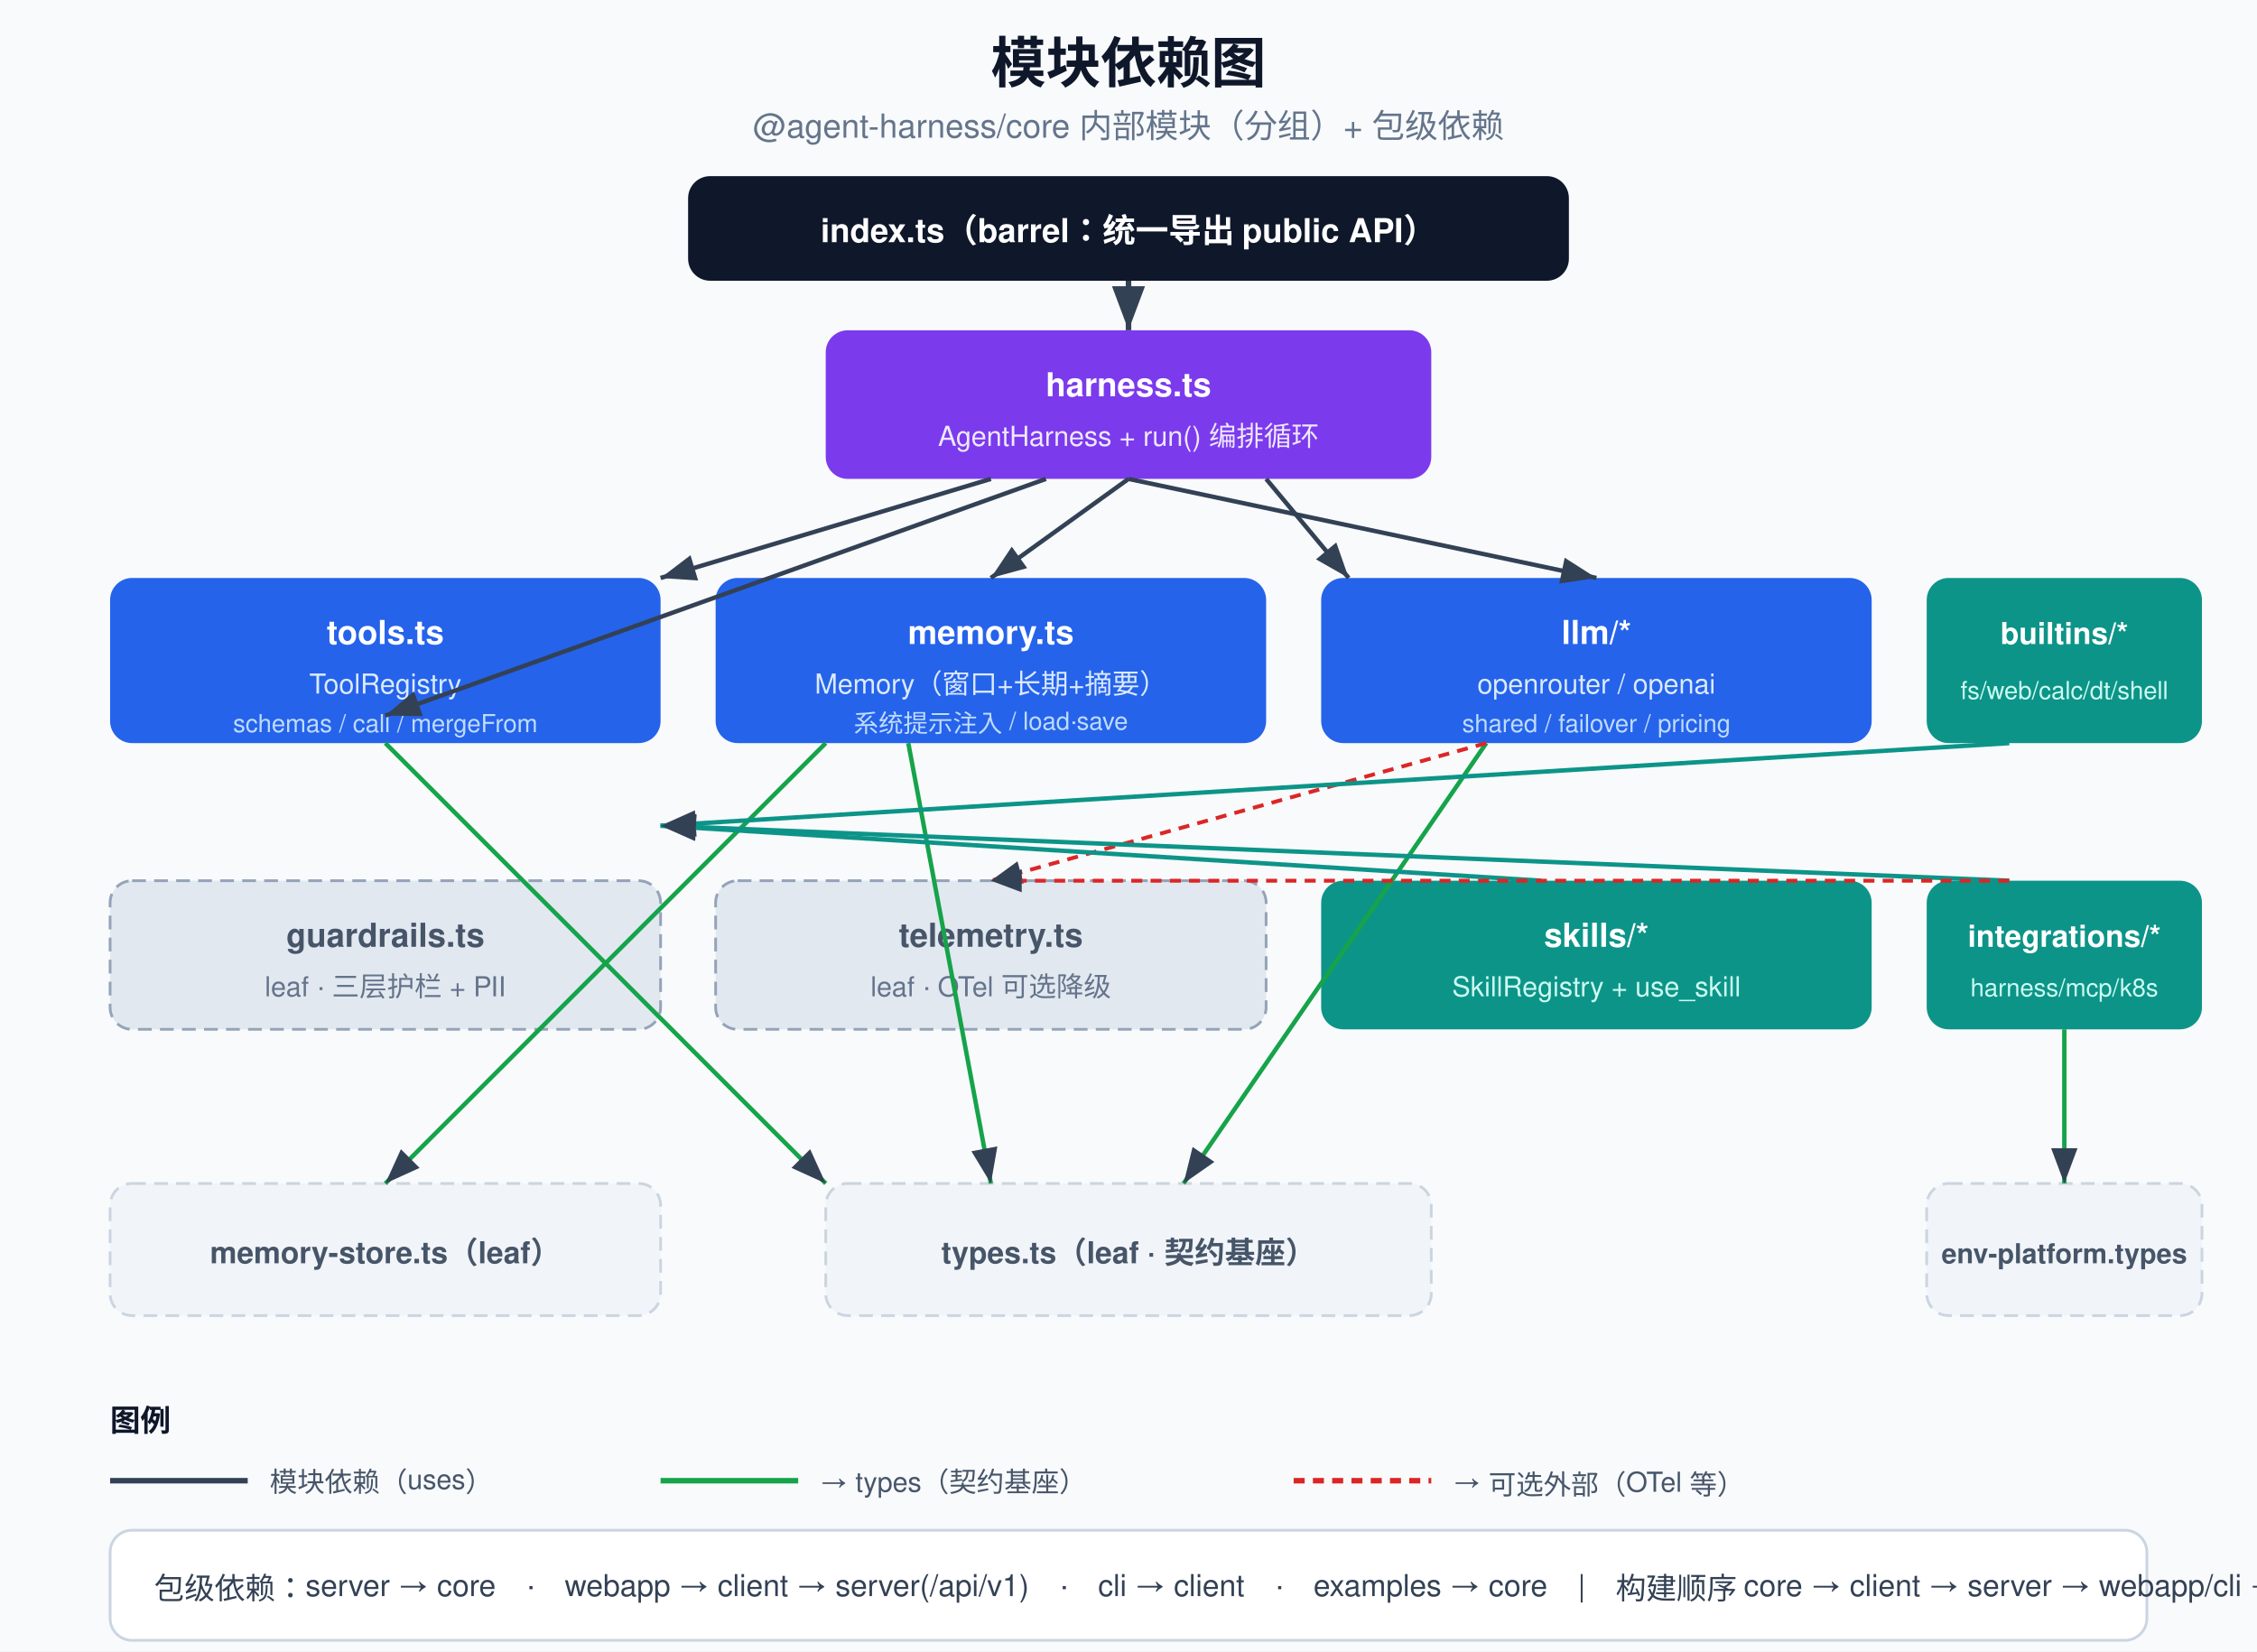
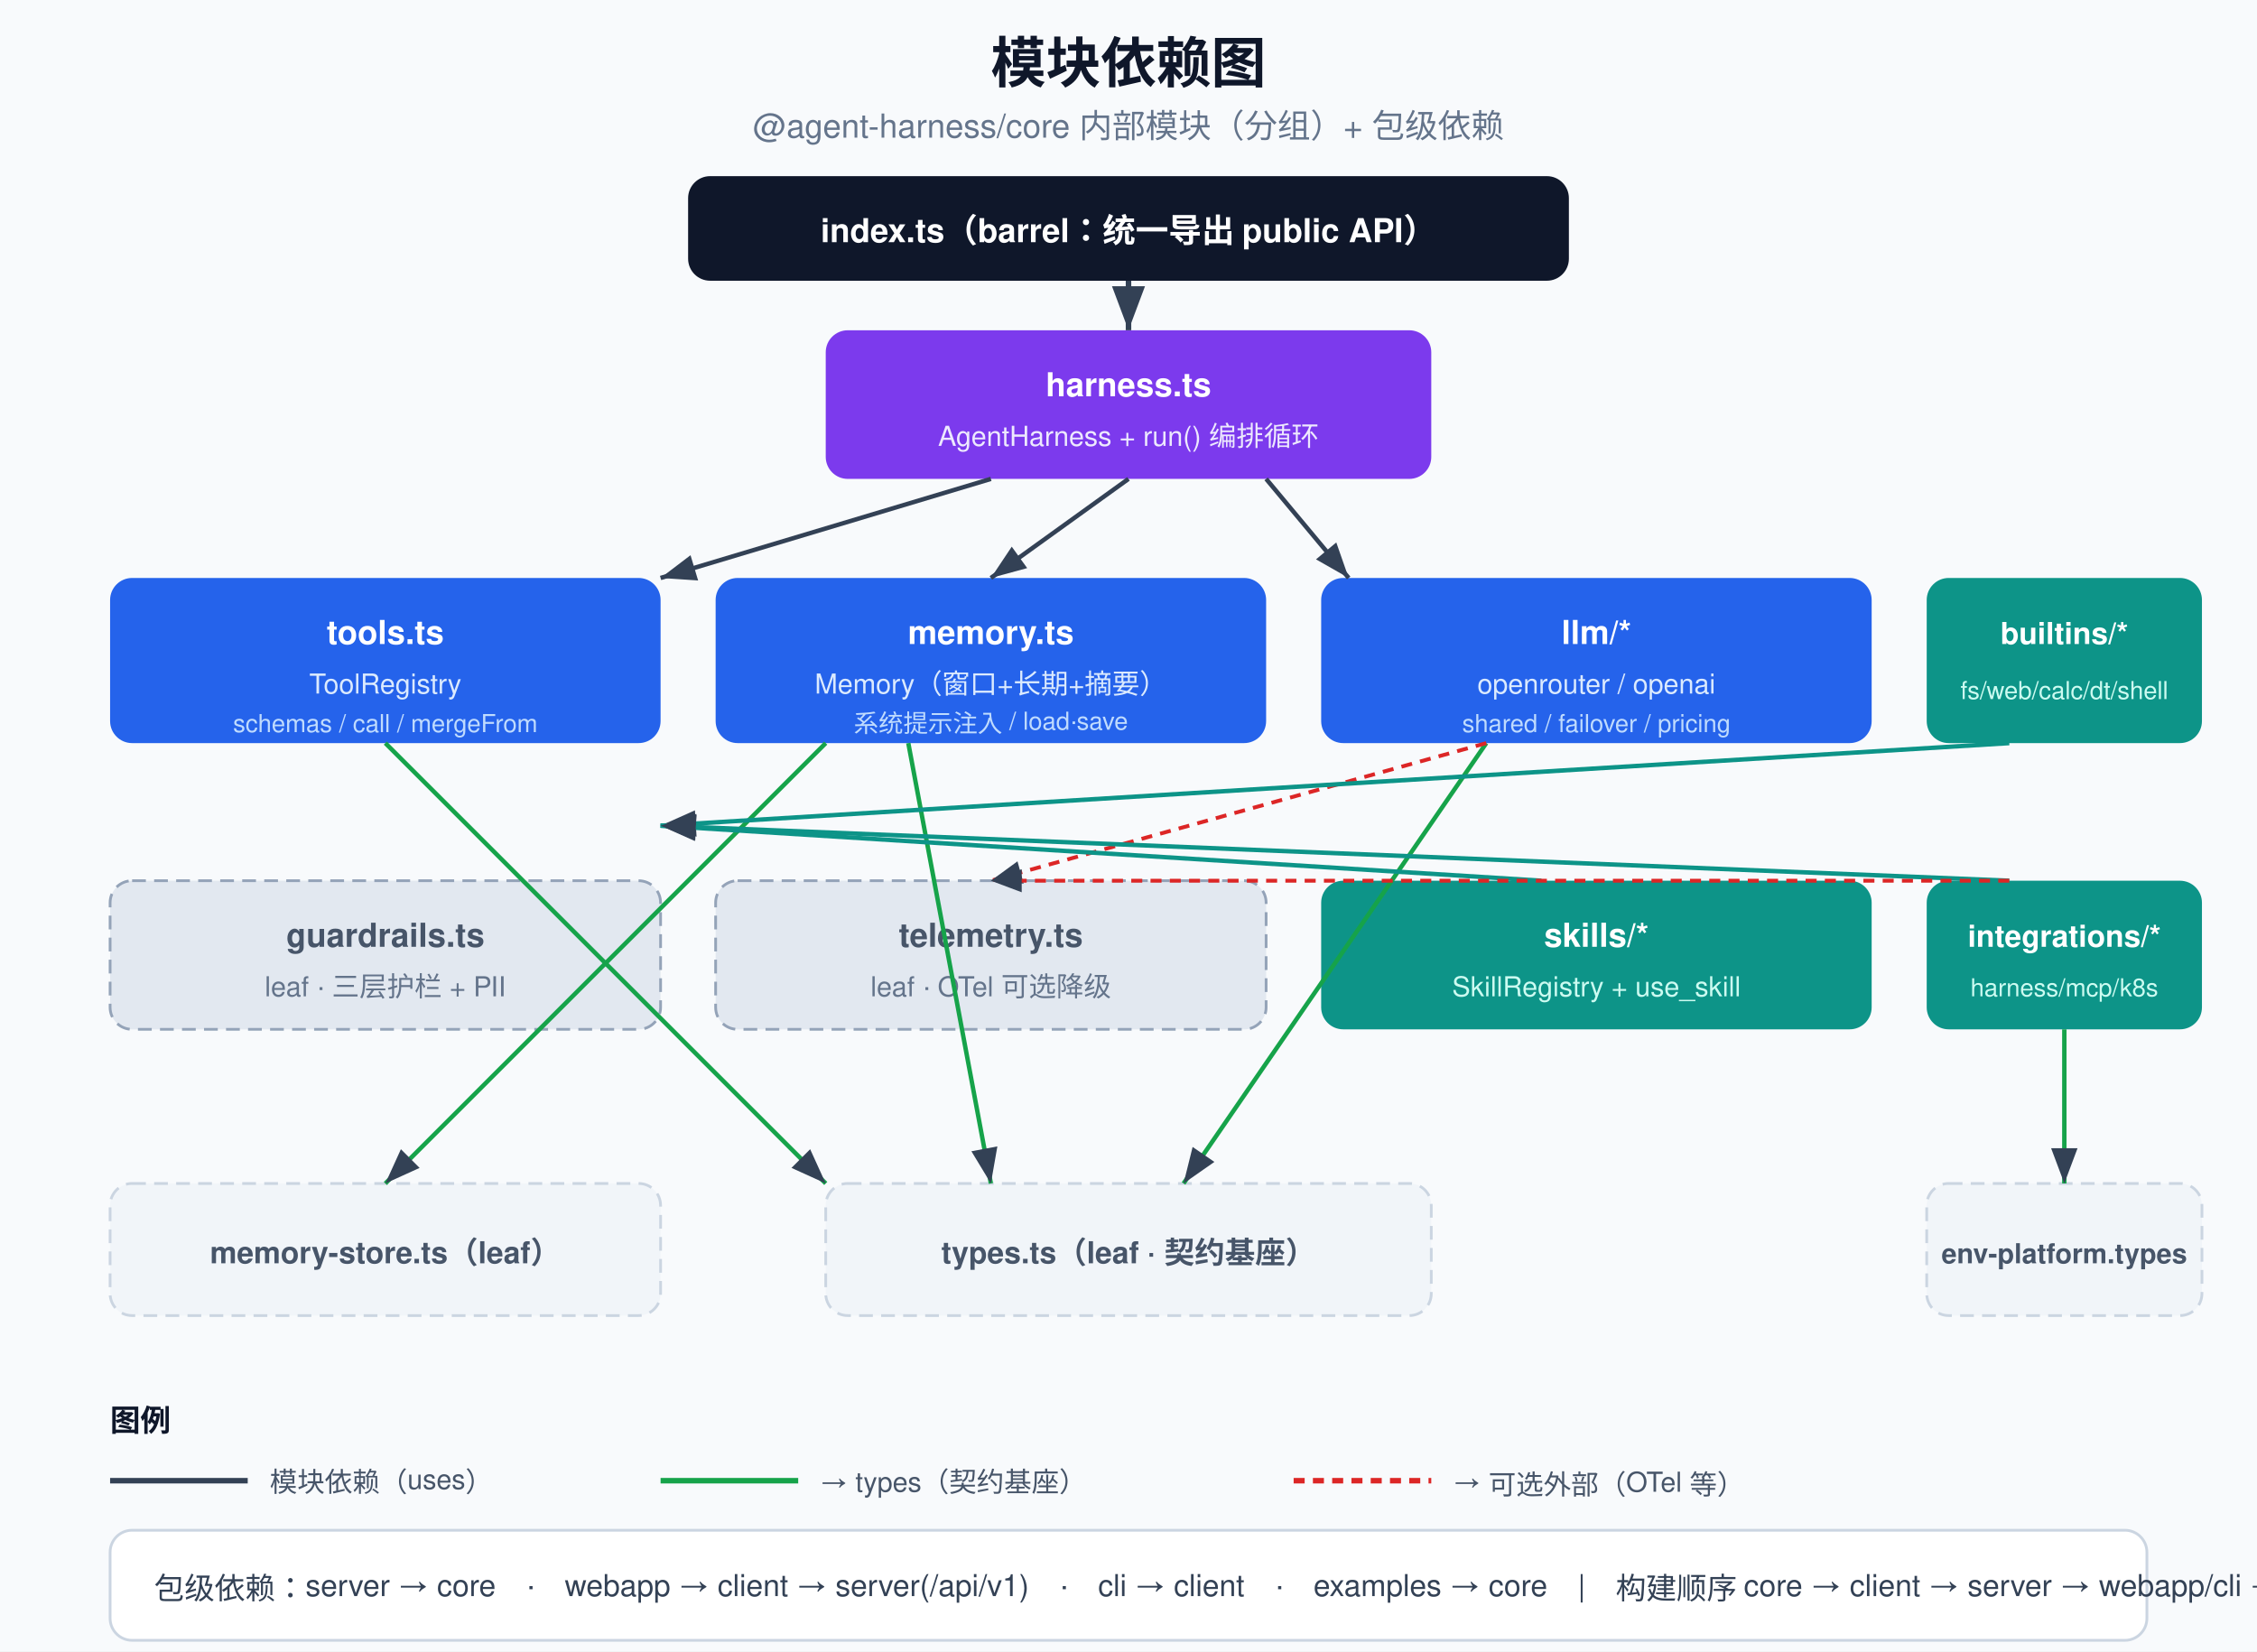
<svg xmlns="http://www.w3.org/2000/svg" viewBox="0 0 820 600" font-family="Segoe UI, Helvetica, Arial, sans-serif">
  <defs>
    <marker id="ah3" markerWidth="10" markerHeight="10" refX="8" refY="3" orient="auto" markerUnits="strokeWidth">
      <path d="M0,0 L8,3 L0,6 Z" fill="#334155" />
    </marker>
  </defs>
  <rect width="820" height="600" fill="#f8fafc" />
  <text x="410" y="30" text-anchor="middle" font-size="20" font-weight="700" fill="#0f172a">模块依赖图</text>
  <text x="410" y="50" text-anchor="middle" font-size="12" fill="#64748b">@agent-harness/core 内部模块（分组）+ 包级依赖</text>
  <rect x="250" y="64" width="320" height="38" rx="8" fill="#0f172a" />
  <text x="410" y="88" text-anchor="middle" font-size="12" font-weight="700" fill="#fff">index.ts（barrel：统一导出 public API）</text>
  <rect x="300" y="120" width="220" height="54" rx="8" fill="#7c3aed" />
  <text x="410" y="144" text-anchor="middle" font-size="12" font-weight="700" fill="#fff">harness.ts</text>
  <text x="410" y="162" text-anchor="middle" font-size="10" fill="#ede9fe">AgentHarness + run() 编排循环</text>
  <rect x="40" y="210" width="200" height="60" rx="8" fill="#2563eb" />
  <text x="140" y="234" text-anchor="middle" font-size="12" font-weight="700" fill="#fff">tools.ts</text>
  <text x="140" y="252" text-anchor="middle" font-size="10" fill="#dbeafe">ToolRegistry</text>
  <text x="140" y="266" text-anchor="middle" font-size="9" fill="#bfdbfe">schemas / call / mergeFrom</text>
  <rect x="260" y="210" width="200" height="60" rx="8" fill="#2563eb" />
  <text x="360" y="234" text-anchor="middle" font-size="12" font-weight="700" fill="#fff">memory.ts</text>
  <text x="360" y="252" text-anchor="middle" font-size="10" fill="#dbeafe">Memory（窗口+长期+摘要）</text>
  <text x="360" y="266" text-anchor="middle" font-size="9" fill="#bfdbfe">系统提示注入 / load·save</text>
  <rect x="480" y="210" width="200" height="60" rx="8" fill="#2563eb" />
  <text x="580" y="234" text-anchor="middle" font-size="12" font-weight="700" fill="#fff">llm/*</text>
  <text x="580" y="252" text-anchor="middle" font-size="10" fill="#dbeafe">openrouter / openai</text>
  <text x="580" y="266" text-anchor="middle" font-size="9" fill="#bfdbfe">shared / failover / pricing</text>
  <rect x="700" y="210" width="100" height="60" rx="8" fill="#0d9488" />
  <text x="750" y="234" text-anchor="middle" font-size="11" font-weight="700" fill="#fff">builtins/*</text>
  <text x="750" y="254" text-anchor="middle" font-size="9" fill="#ccfbf1">fs/web/calc/dt/shell</text>
  <rect x="40" y="320" width="200" height="54" rx="8" fill="#e2e8f0" stroke="#94a3b8" stroke-dasharray="5,3" />
  <text x="140" y="344" text-anchor="middle" font-size="12" font-weight="700" fill="#475569">guardrails.ts</text>
  <text x="140" y="362" text-anchor="middle" font-size="10" fill="#64748b">leaf · 三层护栏 + PII</text>
  <rect x="260" y="320" width="200" height="54" rx="8" fill="#e2e8f0" stroke="#94a3b8" stroke-dasharray="5,3" />
  <text x="360" y="344" text-anchor="middle" font-size="12" font-weight="700" fill="#475569">telemetry.ts</text>
  <text x="360" y="362" text-anchor="middle" font-size="10" fill="#64748b">leaf · OTel 可选降级</text>
  <rect x="480" y="320" width="200" height="54" rx="8" fill="#0d9488" />
  <text x="580" y="344" text-anchor="middle" font-size="12" font-weight="700" fill="#fff">skills/*</text>
  <text x="580" y="362" text-anchor="middle" font-size="10" fill="#ccfbf1">SkillRegistry + use_skill</text>
  <rect x="700" y="320" width="100" height="54" rx="8" fill="#0d9488" />
  <text x="750" y="344" text-anchor="middle" font-size="11" font-weight="700" fill="#fff">integrations/*</text>
  <text x="750" y="362" text-anchor="middle" font-size="9" fill="#ccfbf1">harness/mcp/k8s</text>
  <rect x="40" y="430" width="200" height="48" rx="8" fill="#f1f5f9" stroke="#cbd5e1" stroke-dasharray="5,3" />
  <text x="140" y="459" text-anchor="middle" font-size="11" font-weight="700" fill="#475569">memory-store.ts（leaf）</text>
  <rect x="300" y="430" width="220" height="48" rx="8" fill="#f1f5f9" stroke="#cbd5e1" stroke-dasharray="5,3" />
  <text x="410" y="459" text-anchor="middle" font-size="11" font-weight="700" fill="#475569">types.ts（leaf · 契约基座）</text>
  <rect x="700" y="430" width="100" height="48" rx="8" fill="#f1f5f9" stroke="#cbd5e1" stroke-dasharray="5,3" />
  <text x="750" y="459" text-anchor="middle" font-size="10" font-weight="700" fill="#475569">env-platform.types</text>
  <path d="M410,102 L410,120" stroke="#334155" stroke-width="2" fill="none" marker-end="url(#ah3)" />
  <path d="M360,174 L240,210" stroke="#334155" stroke-width="1.6" fill="none" marker-end="url(#ah3)" />
  <path d="M410,174 L360,210" stroke="#334155" stroke-width="1.6" fill="none" marker-end="url(#ah3)" />
  <path d="M460,174 L490,210" stroke="#334155" stroke-width="1.6" fill="none" marker-end="url(#ah3)" />
-   <path d="M380,174 L140,260" stroke="#334155" stroke-width="1.6" fill="none" marker-end="url(#ah3)" />
-   <path d="M410,174 L580,210" stroke="#334155" stroke-width="1.6" fill="none" marker-end="url(#ah3)" />
  <path d="M140,270 L300,430" stroke="#16a34a" stroke-width="1.6" fill="none" marker-end="url(#ah3)" />
  <path d="M330,270 L360,430" stroke="#16a34a" stroke-width="1.6" fill="none" marker-end="url(#ah3)" />
  <path d="M300,270 L140,430" stroke="#16a34a" stroke-width="1.6" fill="none" marker-end="url(#ah3)" />
  <path d="M540,270 L430,430" stroke="#16a34a" stroke-width="1.6" fill="none" marker-end="url(#ah3)" />
  <path d="M540,270 L360,320" stroke="#dc2626" stroke-width="1.4" stroke-dasharray="4,3" fill="none" marker-end="url(#ah3)" />
  <path d="M730,270 L240,300" stroke="#0d9488" stroke-width="1.6" fill="none" marker-end="url(#ah3)" />
  <path d="M560,320 L240,300" stroke="#0d9488" stroke-width="1.6" fill="none" marker-end="url(#ah3)" />
  <path d="M730,320 L240,300" stroke="#0d9488" stroke-width="1.6" fill="none" marker-end="url(#ah3)" />
  <path d="M730,320 L360,320" stroke="#dc2626" stroke-width="1.4" stroke-dasharray="4,3" fill="none" marker-end="url(#ah3)" />
  <path d="M750,374 L750,430" stroke="#16a34a" stroke-width="1.6" fill="none" marker-end="url(#ah3)" />
  <text x="40" y="520" font-size="11" font-weight="700" fill="#0f172a">图例</text>
  <line x1="40" y1="538" x2="90" y2="538" stroke="#334155" stroke-width="2" />
  <text x="98" y="542" font-size="10" fill="#475569">模块依赖（uses）</text>
  <line x1="240" y1="538" x2="290" y2="538" stroke="#16a34a" stroke-width="2" />
  <text x="298" y="542" font-size="10" fill="#475569">→ types（契约基座）</text>
  <line x1="470" y1="538" x2="520" y2="538" stroke="#dc2626" stroke-width="2" stroke-dasharray="4,3" />
  <text x="528" y="542" font-size="10" fill="#475569">→ 可选外部（OTel 等）</text>
  <rect x="40" y="556" width="740" height="40" rx="8" fill="#ffffff" stroke="#cbd5e1" />
  <text x="56" y="581" font-size="11" fill="#334155">包级依赖：server → core　·　webapp → client → server(/api/v1)　·　cli → client　·　examples → core　|　构建顺序 core → client → server → webapp/cli → examples</text>
</svg>
